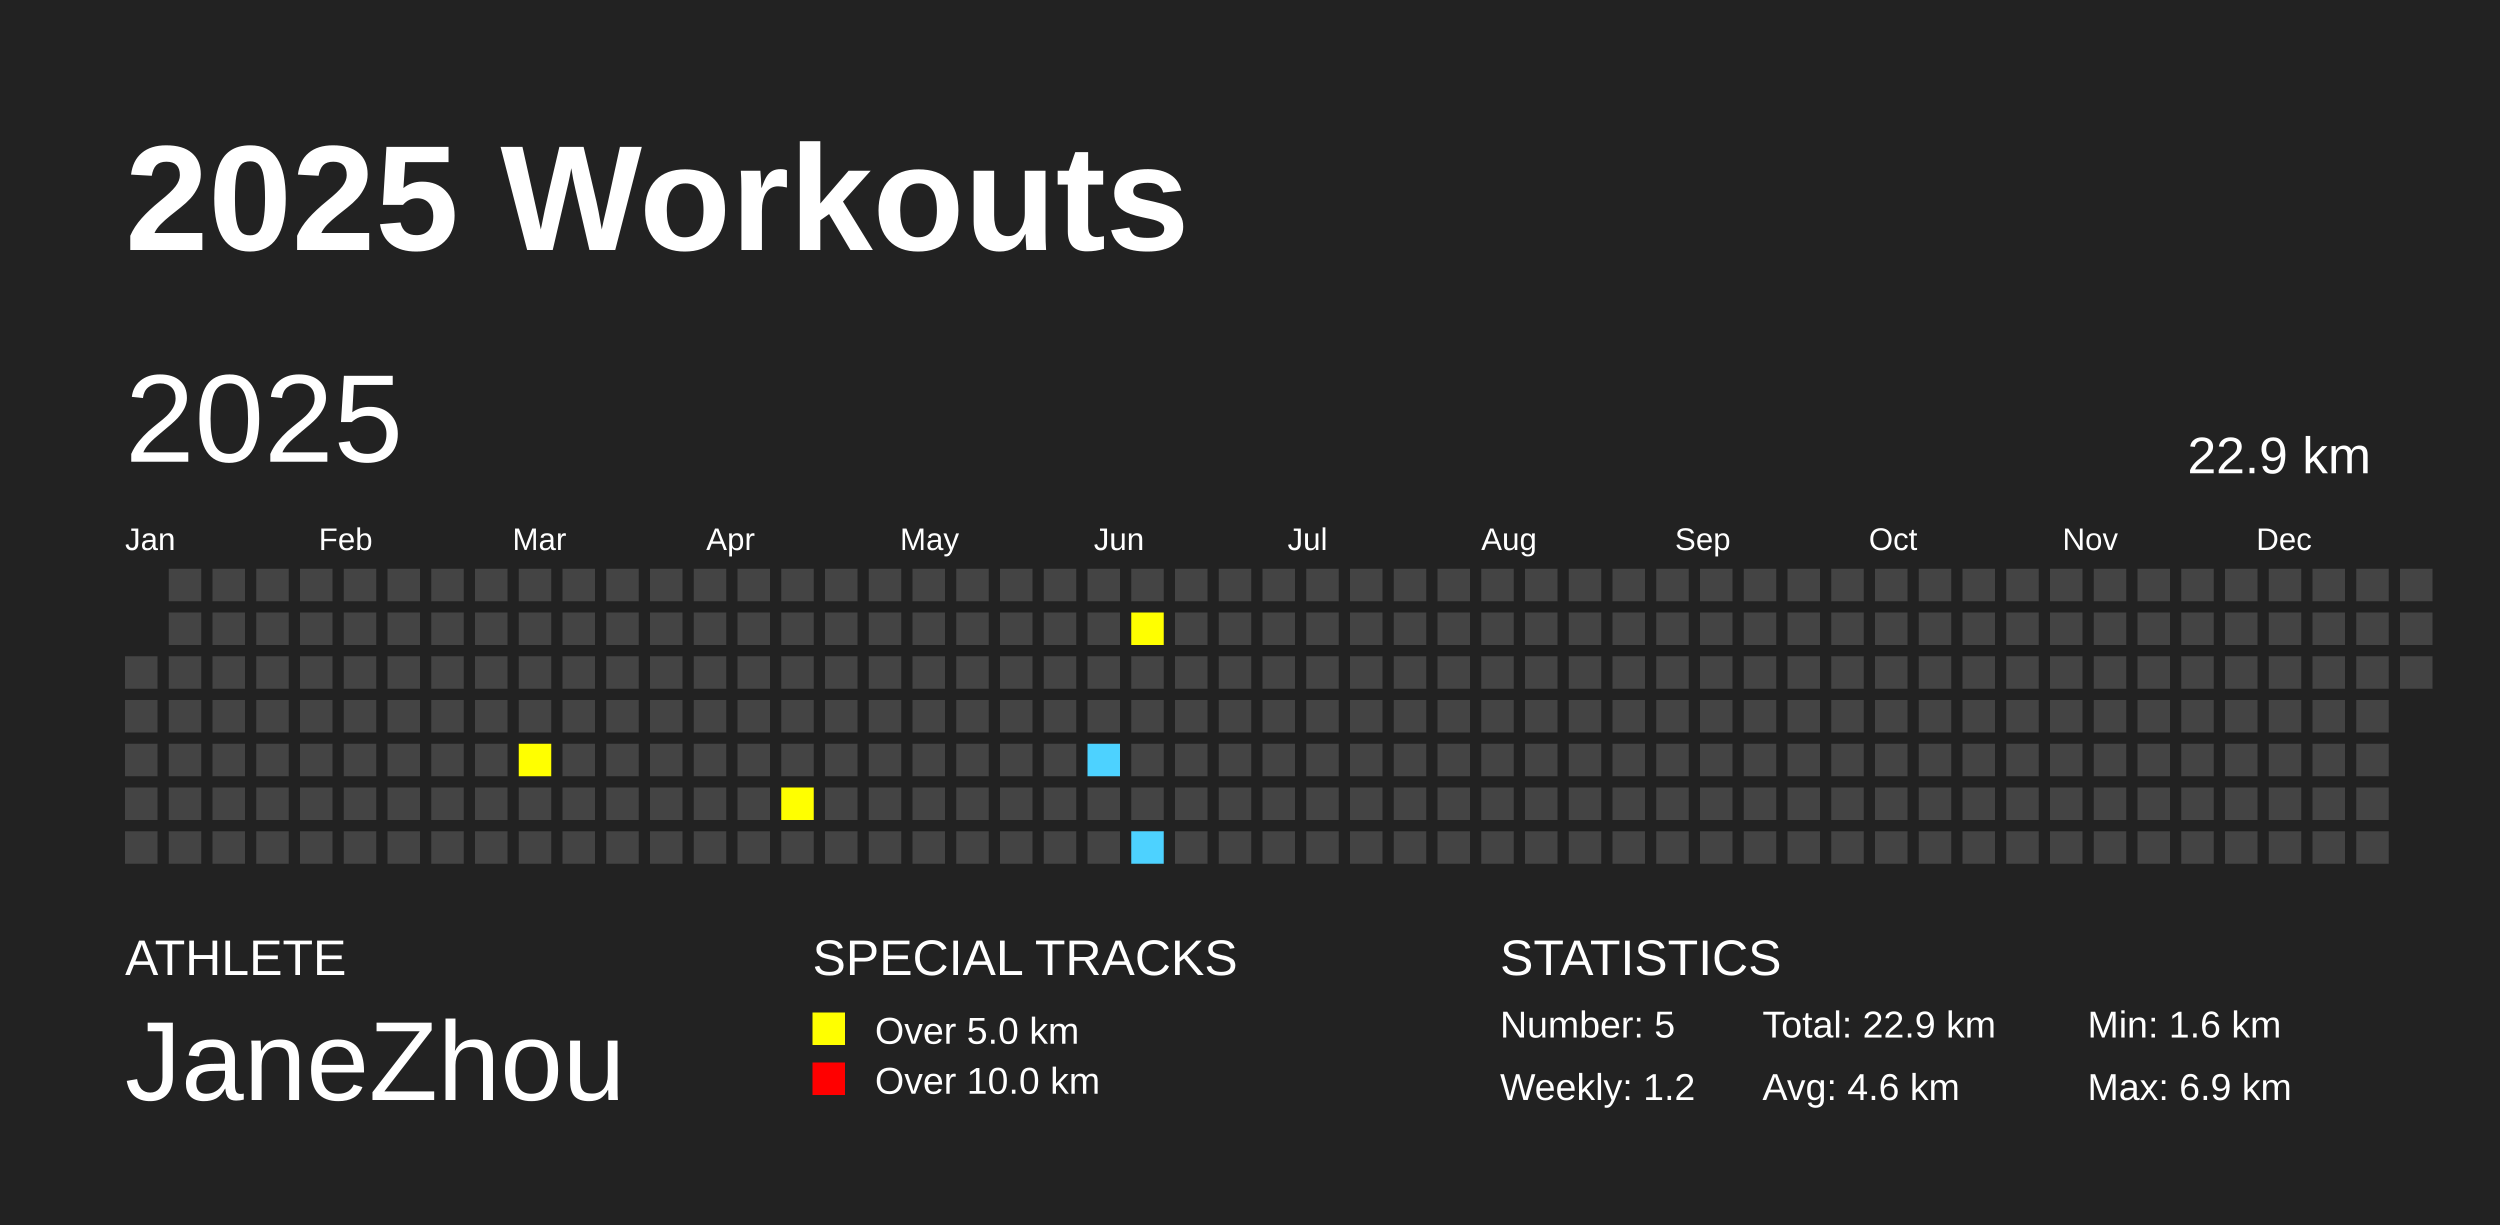
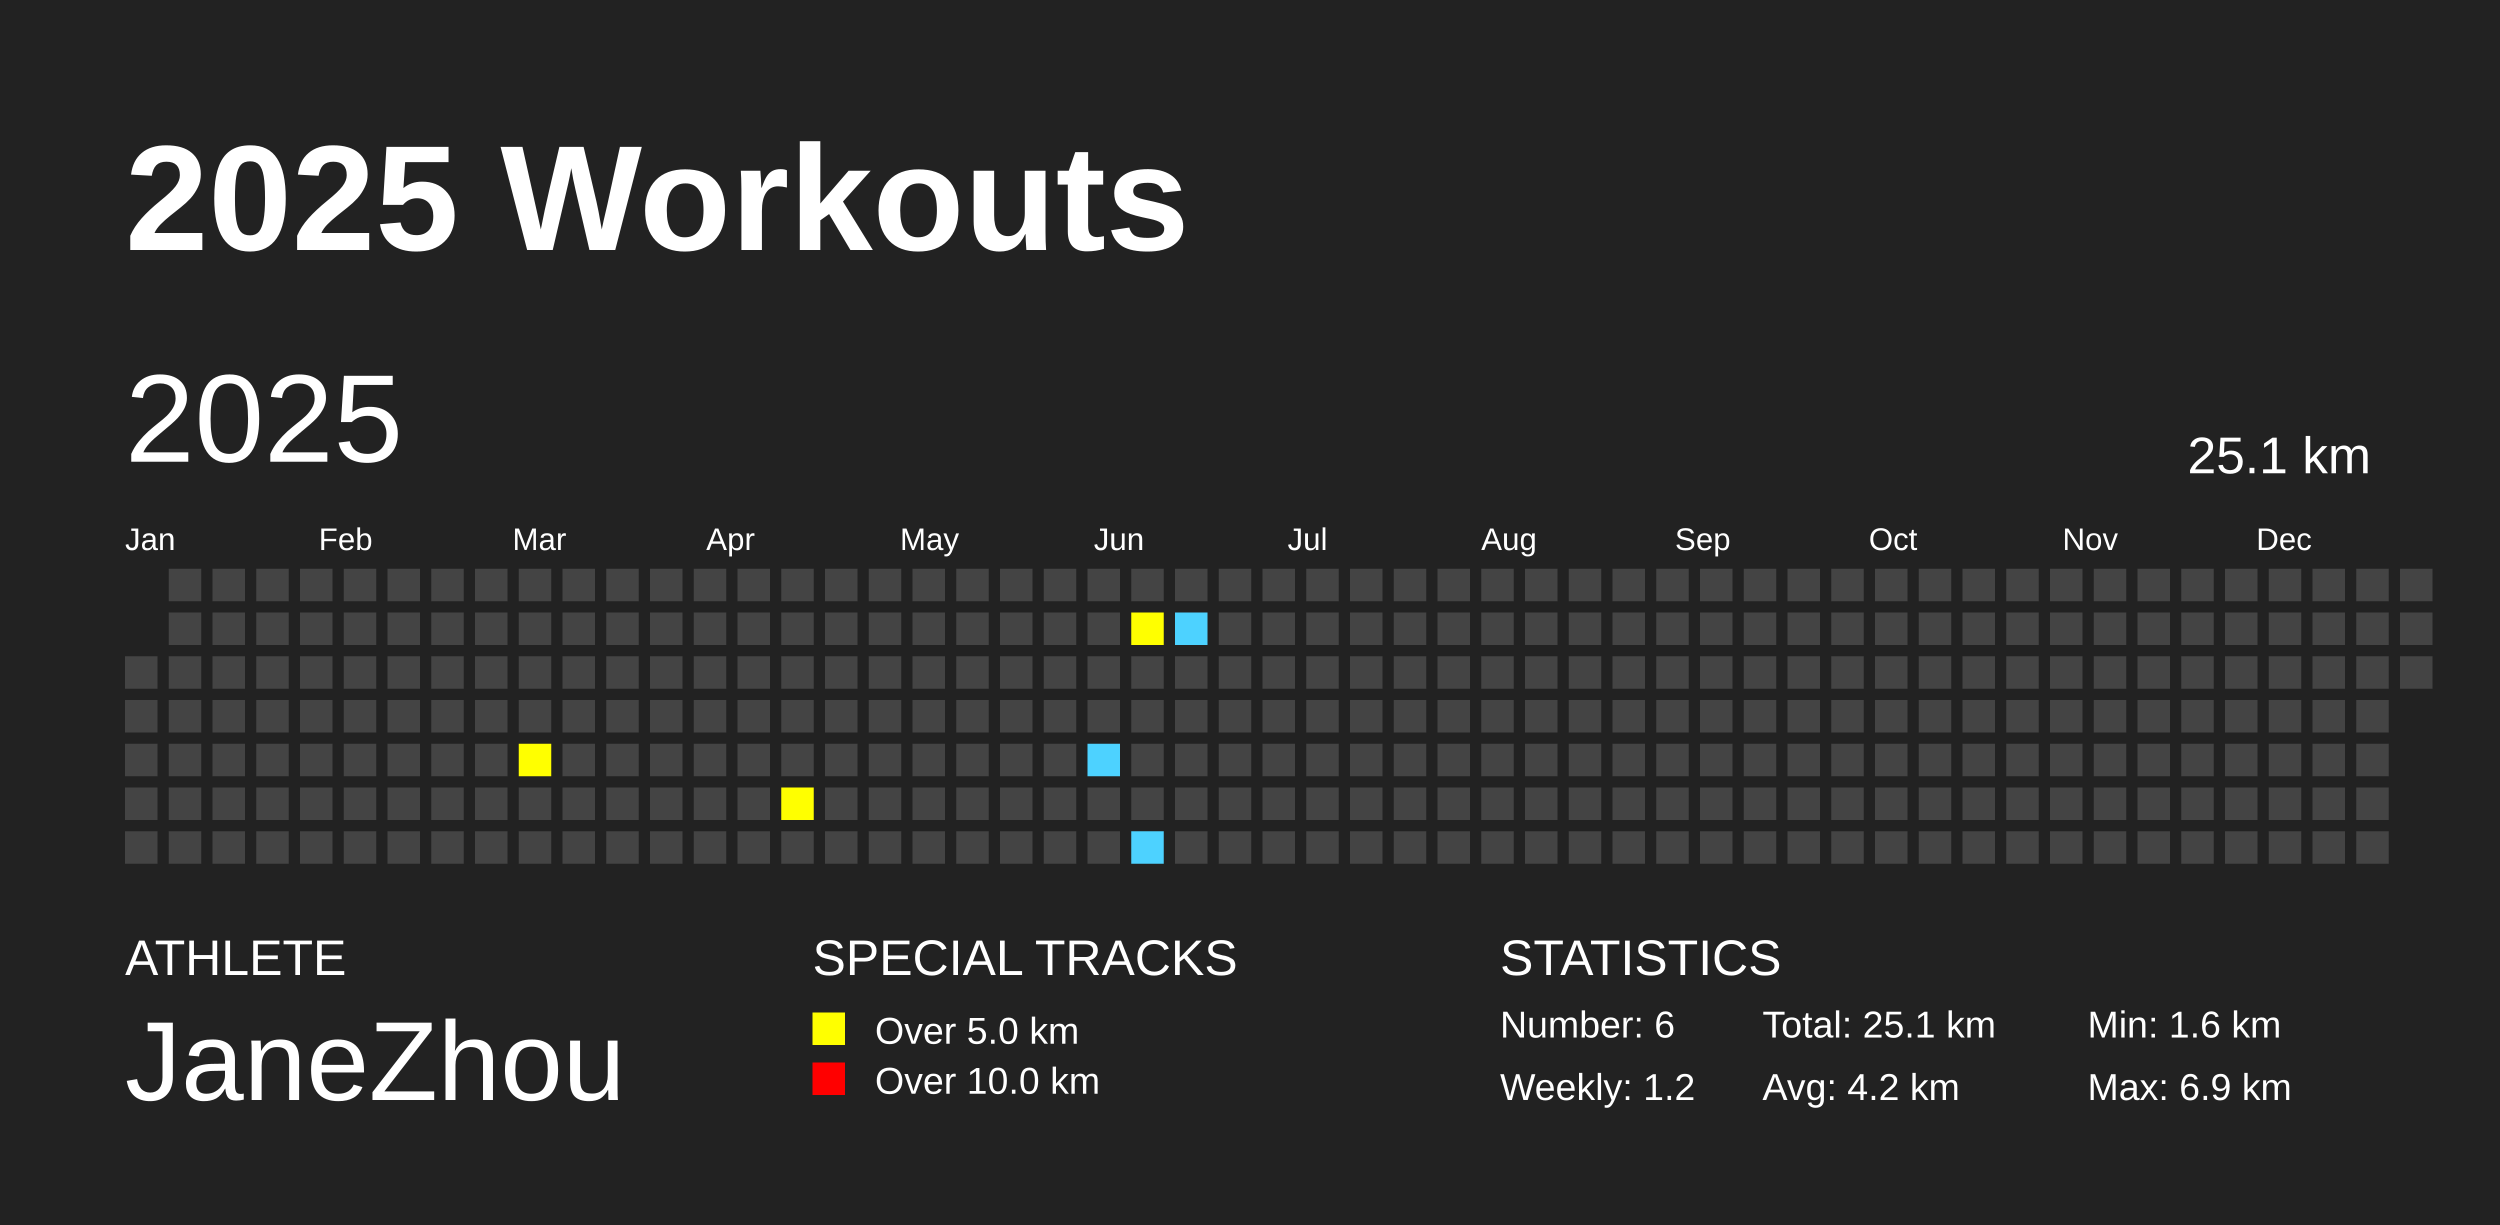
<svg xmlns="http://www.w3.org/2000/svg" baseProfile="full" height="98mm" version="1.1" viewBox="0,0,200,98" width="200mm">
  <defs />
  <rect fill="#222222" height="98" width="200" x="0" y="0" />
  <text fill="#FFFFFF" style="font-size:12px; font-family:Arial; font-weight:bold;" x="10" y="20">2025 Workouts</text>
  <text fill="#FFFFFF" style="font-size:4px; font-family:Arial" x="10" y="78">ATHLETE</text>
  <text fill="#FFFFFF" style="font-size:9px; font-family:Arial" x="10" y="88">JaneZhou</text>
  <text fill="#FFFFFF" style="font-size:4px; font-family:Arial" x="65" y="78">SPECIAL TRACKS</text>
  <rect fill="yellow" height="2.6" width="2.6" x="65" y="81" />
  <text fill="#FFFFFF" style="font-size:3px; font-family:Arial" x="70" y="83.5">Over 5.0 km</text>
  <rect fill="red" height="2.6" width="2.6" x="65" y="85" />
  <text fill="#FFFFFF" style="font-size:3px; font-family:Arial" x="70" y="87.5">Over 10.0 km</text>
  <text fill="#FFFFFF" style="font-size:4px; font-family:Arial" x="120" y="78">STATISTICS</text>
-   <text fill="#FFFFFF" style="font-size:3px; font-family:Arial" x="120" y="83">Number: 5</text>
+   <text fill="#FFFFFF" style="font-size:3px; font-family:Arial" x="120" y="83">Number: 6</text>
  <text fill="#FFFFFF" style="font-size:3px; font-family:Arial" x="120" y="88">Weekly: 1.2</text>
-   <text fill="#FFFFFF" style="font-size:3px; font-family:Arial" x="141" y="83">Total: 22.9 km</text>
-   <text fill="#FFFFFF" style="font-size:3px; font-family:Arial" x="141" y="88">Avg: 4.6 km</text>
+   <text fill="#FFFFFF" style="font-size:3px; font-family:Arial" x="141" y="83">Total: 25.1 km</text>
+   <text fill="#FFFFFF" style="font-size:3px; font-family:Arial" x="141" y="88">Avg: 4.2 km</text>
  <text fill="#FFFFFF" style="font-size:3px; font-family:Arial" x="167" y="83">Min: 1.6 km</text>
  <text fill="#FFFFFF" style="font-size:3px; font-family:Arial" x="167" y="88">Max: 6.9 km</text>
  <text dominant-baseline="hanging" fill="#FFFFFF" style="font-size:10.0px; font-family:Arial;" x="10" y="30">2025</text>
-   <text dominant-baseline="hanging" fill="#FFFFFF" style="font-size:4.125px; font-family:Arial;" x="175" y="35">22.9 km</text>
+   <text dominant-baseline="hanging" fill="#FFFFFF" style="font-size:4.125px; font-family:Arial;" x="175" y="35">25.1 km</text>
  <text fill="#FFFFFF" style="font-size:2.5px; font-family:Arial" x="10.0" y="44">Jan</text>
  <text fill="#FFFFFF" style="font-size:2.5px; font-family:Arial" x="25.5" y="44">Feb</text>
  <text fill="#FFFFFF" style="font-size:2.5px; font-family:Arial" x="41.0" y="44">Mar</text>
  <text fill="#FFFFFF" style="font-size:2.5px; font-family:Arial" x="56.5" y="44">Apr</text>
  <text fill="#FFFFFF" style="font-size:2.5px; font-family:Arial" x="72.0" y="44">May</text>
  <text fill="#FFFFFF" style="font-size:2.5px; font-family:Arial" x="87.5" y="44">Jun</text>
  <text fill="#FFFFFF" style="font-size:2.5px; font-family:Arial" x="103.0" y="44">Jul</text>
  <text fill="#FFFFFF" style="font-size:2.5px; font-family:Arial" x="118.5" y="44">Aug</text>
  <text fill="#FFFFFF" style="font-size:2.5px; font-family:Arial" x="134.0" y="44">Sep</text>
  <text fill="#FFFFFF" style="font-size:2.5px; font-family:Arial" x="149.5" y="44">Oct</text>
  <text fill="#FFFFFF" style="font-size:2.5px; font-family:Arial" x="165.0" y="44">Nov</text>
  <text fill="#FFFFFF" style="font-size:2.5px; font-family:Arial" x="180.5" y="44">Dec</text>
  <rect fill="#444444" height="2.6" width="2.6" x="10.0" y="52.5" />
  <rect fill="#444444" height="2.6" width="2.6" x="10.0" y="56.0" />
  <rect fill="#444444" height="2.6" width="2.6" x="10.0" y="59.5" />
  <rect fill="#444444" height="2.6" width="2.6" x="10.0" y="63.0" />
  <rect fill="#444444" height="2.6" width="2.6" x="10.0" y="66.5" />
  <rect fill="#444444" height="2.6" width="2.6" x="13.5" y="45.5" />
  <rect fill="#444444" height="2.6" width="2.6" x="13.5" y="49.0" />
  <rect fill="#444444" height="2.6" width="2.6" x="13.5" y="52.5" />
  <rect fill="#444444" height="2.6" width="2.6" x="13.5" y="56.0" />
  <rect fill="#444444" height="2.6" width="2.6" x="13.5" y="59.5" />
  <rect fill="#444444" height="2.6" width="2.6" x="13.5" y="63.0" />
  <rect fill="#444444" height="2.6" width="2.6" x="13.5" y="66.5" />
  <rect fill="#444444" height="2.6" width="2.6" x="17.0" y="45.5" />
  <rect fill="#444444" height="2.6" width="2.6" x="17.0" y="49.0" />
  <rect fill="#444444" height="2.6" width="2.6" x="17.0" y="52.5" />
  <rect fill="#444444" height="2.6" width="2.6" x="17.0" y="56.0" />
  <rect fill="#444444" height="2.6" width="2.6" x="17.0" y="59.5" />
  <rect fill="#444444" height="2.6" width="2.6" x="17.0" y="63.0" />
  <rect fill="#444444" height="2.6" width="2.6" x="17.0" y="66.5" />
  <rect fill="#444444" height="2.6" width="2.6" x="20.5" y="45.5" />
  <rect fill="#444444" height="2.6" width="2.6" x="20.5" y="49.0" />
  <rect fill="#444444" height="2.6" width="2.6" x="20.5" y="52.5" />
  <rect fill="#444444" height="2.6" width="2.6" x="20.5" y="56.0" />
  <rect fill="#444444" height="2.6" width="2.6" x="20.5" y="59.5" />
  <rect fill="#444444" height="2.6" width="2.6" x="20.5" y="63.0" />
  <rect fill="#444444" height="2.6" width="2.6" x="20.5" y="66.5" />
  <rect fill="#444444" height="2.6" width="2.6" x="24.0" y="45.5" />
  <rect fill="#444444" height="2.6" width="2.6" x="24.0" y="49.0" />
  <rect fill="#444444" height="2.6" width="2.6" x="24.0" y="52.5" />
  <rect fill="#444444" height="2.6" width="2.6" x="24.0" y="56.0" />
  <rect fill="#444444" height="2.6" width="2.6" x="24.0" y="59.5" />
  <rect fill="#444444" height="2.6" width="2.6" x="24.0" y="63.0" />
  <rect fill="#444444" height="2.6" width="2.6" x="24.0" y="66.5" />
  <rect fill="#444444" height="2.6" width="2.6" x="27.5" y="45.5" />
  <rect fill="#444444" height="2.6" width="2.6" x="27.5" y="49.0" />
  <rect fill="#444444" height="2.6" width="2.6" x="27.5" y="52.5" />
  <rect fill="#444444" height="2.6" width="2.6" x="27.5" y="56.0" />
  <rect fill="#444444" height="2.6" width="2.6" x="27.5" y="59.5" />
  <rect fill="#444444" height="2.6" width="2.6" x="27.5" y="63.0" />
  <rect fill="#444444" height="2.6" width="2.6" x="27.5" y="66.5" />
  <rect fill="#444444" height="2.6" width="2.6" x="31.0" y="45.5" />
  <rect fill="#444444" height="2.6" width="2.6" x="31.0" y="49.0" />
  <rect fill="#444444" height="2.6" width="2.6" x="31.0" y="52.5" />
  <rect fill="#444444" height="2.6" width="2.6" x="31.0" y="56.0" />
  <rect fill="#444444" height="2.6" width="2.6" x="31.0" y="59.5" />
  <rect fill="#444444" height="2.6" width="2.6" x="31.0" y="63.0" />
  <rect fill="#444444" height="2.6" width="2.6" x="31.0" y="66.5" />
  <rect fill="#444444" height="2.6" width="2.6" x="34.5" y="45.5" />
  <rect fill="#444444" height="2.6" width="2.6" x="34.5" y="49.0" />
  <rect fill="#444444" height="2.6" width="2.6" x="34.5" y="52.5" />
  <rect fill="#444444" height="2.6" width="2.6" x="34.5" y="56.0" />
  <rect fill="#444444" height="2.6" width="2.6" x="34.5" y="59.5" />
  <rect fill="#444444" height="2.6" width="2.6" x="34.5" y="63.0" />
  <rect fill="#444444" height="2.6" width="2.6" x="34.5" y="66.5" />
  <rect fill="#444444" height="2.6" width="2.6" x="38.0" y="45.5" />
  <rect fill="#444444" height="2.6" width="2.6" x="38.0" y="49.0" />
  <rect fill="#444444" height="2.6" width="2.6" x="38.0" y="52.5" />
  <rect fill="#444444" height="2.6" width="2.6" x="38.0" y="56.0" />
  <rect fill="#444444" height="2.6" width="2.6" x="38.0" y="59.5" />
  <rect fill="#444444" height="2.6" width="2.6" x="38.0" y="63.0" />
  <rect fill="#444444" height="2.6" width="2.6" x="38.0" y="66.5" />
  <rect fill="#444444" height="2.6" width="2.6" x="41.5" y="45.5" />
  <rect fill="#444444" height="2.6" width="2.6" x="41.5" y="49.0" />
  <rect fill="#444444" height="2.6" width="2.6" x="41.5" y="52.5" />
  <rect fill="#444444" height="2.6" width="2.6" x="41.5" y="56.0" />
  <rect fill="yellow" height="2.6" width="2.6" x="41.5" y="59.5" />
  <rect fill="#444444" height="2.6" width="2.6" x="41.5" y="63.0" />
  <rect fill="#444444" height="2.6" width="2.6" x="41.5" y="66.5" />
  <rect fill="#444444" height="2.6" width="2.6" x="45.0" y="45.5" />
  <rect fill="#444444" height="2.6" width="2.6" x="45.0" y="49.0" />
  <rect fill="#444444" height="2.6" width="2.6" x="45.0" y="52.5" />
  <rect fill="#444444" height="2.6" width="2.6" x="45.0" y="56.0" />
  <rect fill="#444444" height="2.6" width="2.6" x="45.0" y="59.5" />
  <rect fill="#444444" height="2.6" width="2.6" x="45.0" y="63.0" />
  <rect fill="#444444" height="2.6" width="2.6" x="45.0" y="66.5" />
  <rect fill="#444444" height="2.6" width="2.6" x="48.5" y="45.5" />
  <rect fill="#444444" height="2.6" width="2.6" x="48.5" y="49.0" />
  <rect fill="#444444" height="2.6" width="2.6" x="48.5" y="52.5" />
  <rect fill="#444444" height="2.6" width="2.6" x="48.5" y="56.0" />
  <rect fill="#444444" height="2.6" width="2.6" x="48.5" y="59.5" />
  <rect fill="#444444" height="2.6" width="2.6" x="48.5" y="63.0" />
  <rect fill="#444444" height="2.6" width="2.6" x="48.5" y="66.5" />
  <rect fill="#444444" height="2.6" width="2.6" x="52.0" y="45.5" />
  <rect fill="#444444" height="2.6" width="2.6" x="52.0" y="49.0" />
  <rect fill="#444444" height="2.6" width="2.6" x="52.0" y="52.5" />
  <rect fill="#444444" height="2.6" width="2.6" x="52.0" y="56.0" />
  <rect fill="#444444" height="2.6" width="2.6" x="52.0" y="59.5" />
  <rect fill="#444444" height="2.6" width="2.6" x="52.0" y="63.0" />
  <rect fill="#444444" height="2.6" width="2.6" x="52.0" y="66.5" />
  <rect fill="#444444" height="2.6" width="2.6" x="55.5" y="45.5" />
  <rect fill="#444444" height="2.6" width="2.6" x="55.5" y="49.0" />
  <rect fill="#444444" height="2.6" width="2.6" x="55.5" y="52.5" />
  <rect fill="#444444" height="2.6" width="2.6" x="55.5" y="56.0" />
  <rect fill="#444444" height="2.6" width="2.6" x="55.5" y="59.5" />
  <rect fill="#444444" height="2.6" width="2.6" x="55.5" y="63.0" />
  <rect fill="#444444" height="2.6" width="2.6" x="55.5" y="66.5" />
  <rect fill="#444444" height="2.6" width="2.6" x="59.0" y="45.5" />
  <rect fill="#444444" height="2.6" width="2.6" x="59.0" y="49.0" />
  <rect fill="#444444" height="2.6" width="2.6" x="59.0" y="52.5" />
  <rect fill="#444444" height="2.6" width="2.6" x="59.0" y="56.0" />
  <rect fill="#444444" height="2.6" width="2.6" x="59.0" y="59.5" />
  <rect fill="#444444" height="2.6" width="2.6" x="59.0" y="63.0" />
  <rect fill="#444444" height="2.6" width="2.6" x="59.0" y="66.5" />
  <rect fill="#444444" height="2.6" width="2.6" x="62.5" y="45.5" />
  <rect fill="#444444" height="2.6" width="2.6" x="62.5" y="49.0" />
  <rect fill="#444444" height="2.6" width="2.6" x="62.5" y="52.5" />
  <rect fill="#444444" height="2.6" width="2.6" x="62.5" y="56.0" />
  <rect fill="#444444" height="2.6" width="2.6" x="62.5" y="59.5" />
  <rect fill="yellow" height="2.6" width="2.6" x="62.5" y="63.0" />
  <rect fill="#444444" height="2.6" width="2.6" x="62.5" y="66.5" />
  <rect fill="#444444" height="2.6" width="2.6" x="66.0" y="45.5" />
  <rect fill="#444444" height="2.6" width="2.6" x="66.0" y="49.0" />
  <rect fill="#444444" height="2.6" width="2.6" x="66.0" y="52.5" />
  <rect fill="#444444" height="2.6" width="2.6" x="66.0" y="56.0" />
  <rect fill="#444444" height="2.6" width="2.6" x="66.0" y="59.5" />
  <rect fill="#444444" height="2.6" width="2.6" x="66.0" y="63.0" />
  <rect fill="#444444" height="2.6" width="2.6" x="66.0" y="66.5" />
  <rect fill="#444444" height="2.6" width="2.6" x="69.5" y="45.5" />
  <rect fill="#444444" height="2.6" width="2.6" x="69.5" y="49.0" />
  <rect fill="#444444" height="2.6" width="2.6" x="69.5" y="52.5" />
  <rect fill="#444444" height="2.6" width="2.6" x="69.5" y="56.0" />
  <rect fill="#444444" height="2.6" width="2.6" x="69.5" y="59.5" />
  <rect fill="#444444" height="2.6" width="2.6" x="69.5" y="63.0" />
  <rect fill="#444444" height="2.6" width="2.6" x="69.5" y="66.5" />
  <rect fill="#444444" height="2.6" width="2.6" x="73.0" y="45.5" />
  <rect fill="#444444" height="2.6" width="2.6" x="73.0" y="49.0" />
  <rect fill="#444444" height="2.6" width="2.6" x="73.0" y="52.5" />
  <rect fill="#444444" height="2.6" width="2.6" x="73.0" y="56.0" />
  <rect fill="#444444" height="2.6" width="2.6" x="73.0" y="59.5" />
  <rect fill="#444444" height="2.6" width="2.6" x="73.0" y="63.0" />
  <rect fill="#444444" height="2.6" width="2.6" x="73.0" y="66.5" />
  <rect fill="#444444" height="2.6" width="2.6" x="76.5" y="45.5" />
  <rect fill="#444444" height="2.6" width="2.6" x="76.5" y="49.0" />
  <rect fill="#444444" height="2.6" width="2.6" x="76.5" y="52.5" />
  <rect fill="#444444" height="2.6" width="2.6" x="76.5" y="56.0" />
  <rect fill="#444444" height="2.6" width="2.6" x="76.5" y="59.5" />
  <rect fill="#444444" height="2.6" width="2.6" x="76.5" y="63.0" />
  <rect fill="#444444" height="2.6" width="2.6" x="76.5" y="66.5" />
  <rect fill="#444444" height="2.6" width="2.6" x="80.0" y="45.5" />
  <rect fill="#444444" height="2.6" width="2.6" x="80.0" y="49.0" />
  <rect fill="#444444" height="2.6" width="2.6" x="80.0" y="52.5" />
  <rect fill="#444444" height="2.6" width="2.6" x="80.0" y="56.0" />
  <rect fill="#444444" height="2.6" width="2.6" x="80.0" y="59.5" />
  <rect fill="#444444" height="2.6" width="2.6" x="80.0" y="63.0" />
  <rect fill="#444444" height="2.6" width="2.6" x="80.0" y="66.5" />
  <rect fill="#444444" height="2.6" width="2.6" x="83.5" y="45.5" />
  <rect fill="#444444" height="2.6" width="2.6" x="83.5" y="49.0" />
  <rect fill="#444444" height="2.6" width="2.6" x="83.5" y="52.5" />
  <rect fill="#444444" height="2.6" width="2.6" x="83.5" y="56.0" />
  <rect fill="#444444" height="2.6" width="2.6" x="83.5" y="59.5" />
  <rect fill="#444444" height="2.6" width="2.6" x="83.5" y="63.0" />
  <rect fill="#444444" height="2.6" width="2.6" x="83.5" y="66.5" />
  <rect fill="#444444" height="2.6" width="2.6" x="87.0" y="45.5" />
  <rect fill="#444444" height="2.6" width="2.6" x="87.0" y="49.0" />
  <rect fill="#444444" height="2.6" width="2.6" x="87.0" y="52.5" />
  <rect fill="#444444" height="2.6" width="2.6" x="87.0" y="56.0" />
  <rect fill="#4DD2FF" height="2.6" width="2.6" x="87.0" y="59.5" />
  <rect fill="#444444" height="2.6" width="2.6" x="87.0" y="63.0" />
  <rect fill="#444444" height="2.6" width="2.6" x="87.0" y="66.5" />
  <rect fill="#444444" height="2.6" width="2.6" x="90.5" y="45.5" />
  <rect fill="yellow" height="2.6" width="2.6" x="90.5" y="49.0" />
  <rect fill="#444444" height="2.6" width="2.6" x="90.5" y="52.5" />
  <rect fill="#444444" height="2.6" width="2.6" x="90.5" y="56.0" />
  <rect fill="#444444" height="2.6" width="2.6" x="90.5" y="59.5" />
  <rect fill="#444444" height="2.6" width="2.6" x="90.5" y="63.0" />
  <rect fill="#4DD2FF" height="2.6" width="2.6" x="90.5" y="66.5" />
  <rect fill="#444444" height="2.6" width="2.6" x="94.0" y="45.5" />
-   <rect fill="#444444" height="2.6" width="2.6" x="94.0" y="49.0" />
+   <rect fill="#4DD2FF" height="2.6" width="2.6" x="94.0" y="49.0" />
  <rect fill="#444444" height="2.6" width="2.6" x="94.0" y="52.5" />
  <rect fill="#444444" height="2.6" width="2.6" x="94.0" y="56.0" />
  <rect fill="#444444" height="2.6" width="2.6" x="94.0" y="59.5" />
  <rect fill="#444444" height="2.6" width="2.6" x="94.0" y="63.0" />
  <rect fill="#444444" height="2.6" width="2.6" x="94.0" y="66.5" />
  <rect fill="#444444" height="2.6" width="2.6" x="97.5" y="45.5" />
  <rect fill="#444444" height="2.6" width="2.6" x="97.5" y="49.0" />
  <rect fill="#444444" height="2.6" width="2.6" x="97.5" y="52.5" />
  <rect fill="#444444" height="2.6" width="2.6" x="97.5" y="56.0" />
  <rect fill="#444444" height="2.6" width="2.6" x="97.5" y="59.5" />
  <rect fill="#444444" height="2.6" width="2.6" x="97.5" y="63.0" />
  <rect fill="#444444" height="2.6" width="2.6" x="97.5" y="66.5" />
  <rect fill="#444444" height="2.6" width="2.6" x="101.0" y="45.5" />
  <rect fill="#444444" height="2.6" width="2.6" x="101.0" y="49.0" />
  <rect fill="#444444" height="2.6" width="2.6" x="101.0" y="52.5" />
  <rect fill="#444444" height="2.6" width="2.6" x="101.0" y="56.0" />
  <rect fill="#444444" height="2.6" width="2.6" x="101.0" y="59.5" />
  <rect fill="#444444" height="2.6" width="2.6" x="101.0" y="63.0" />
  <rect fill="#444444" height="2.6" width="2.6" x="101.0" y="66.5" />
  <rect fill="#444444" height="2.6" width="2.6" x="104.5" y="45.5" />
  <rect fill="#444444" height="2.6" width="2.6" x="104.5" y="49.0" />
  <rect fill="#444444" height="2.6" width="2.6" x="104.5" y="52.5" />
  <rect fill="#444444" height="2.6" width="2.6" x="104.5" y="56.0" />
  <rect fill="#444444" height="2.6" width="2.6" x="104.5" y="59.5" />
  <rect fill="#444444" height="2.6" width="2.6" x="104.5" y="63.0" />
  <rect fill="#444444" height="2.6" width="2.6" x="104.5" y="66.5" />
  <rect fill="#444444" height="2.6" width="2.6" x="108.0" y="45.5" />
  <rect fill="#444444" height="2.6" width="2.6" x="108.0" y="49.0" />
  <rect fill="#444444" height="2.6" width="2.6" x="108.0" y="52.5" />
  <rect fill="#444444" height="2.6" width="2.6" x="108.0" y="56.0" />
  <rect fill="#444444" height="2.6" width="2.6" x="108.0" y="59.5" />
  <rect fill="#444444" height="2.6" width="2.6" x="108.0" y="63.0" />
  <rect fill="#444444" height="2.6" width="2.6" x="108.0" y="66.5" />
  <rect fill="#444444" height="2.6" width="2.6" x="111.5" y="45.5" />
  <rect fill="#444444" height="2.6" width="2.6" x="111.5" y="49.0" />
  <rect fill="#444444" height="2.6" width="2.6" x="111.5" y="52.5" />
  <rect fill="#444444" height="2.6" width="2.6" x="111.5" y="56.0" />
  <rect fill="#444444" height="2.6" width="2.6" x="111.5" y="59.5" />
  <rect fill="#444444" height="2.6" width="2.6" x="111.5" y="63.0" />
  <rect fill="#444444" height="2.6" width="2.6" x="111.5" y="66.5" />
  <rect fill="#444444" height="2.6" width="2.6" x="115.0" y="45.5" />
  <rect fill="#444444" height="2.6" width="2.6" x="115.0" y="49.0" />
  <rect fill="#444444" height="2.6" width="2.6" x="115.0" y="52.5" />
  <rect fill="#444444" height="2.6" width="2.6" x="115.0" y="56.0" />
  <rect fill="#444444" height="2.6" width="2.6" x="115.0" y="59.5" />
  <rect fill="#444444" height="2.6" width="2.6" x="115.0" y="63.0" />
  <rect fill="#444444" height="2.6" width="2.6" x="115.0" y="66.5" />
  <rect fill="#444444" height="2.6" width="2.6" x="118.5" y="45.5" />
  <rect fill="#444444" height="2.6" width="2.6" x="118.5" y="49.0" />
  <rect fill="#444444" height="2.6" width="2.6" x="118.5" y="52.5" />
  <rect fill="#444444" height="2.6" width="2.6" x="118.5" y="56.0" />
  <rect fill="#444444" height="2.6" width="2.6" x="118.5" y="59.5" />
  <rect fill="#444444" height="2.6" width="2.6" x="118.5" y="63.0" />
  <rect fill="#444444" height="2.6" width="2.6" x="118.5" y="66.5" />
  <rect fill="#444444" height="2.6" width="2.6" x="122.0" y="45.5" />
  <rect fill="#444444" height="2.6" width="2.6" x="122.0" y="49.0" />
  <rect fill="#444444" height="2.6" width="2.6" x="122.0" y="52.5" />
  <rect fill="#444444" height="2.6" width="2.6" x="122.0" y="56.0" />
  <rect fill="#444444" height="2.6" width="2.6" x="122.0" y="59.5" />
  <rect fill="#444444" height="2.6" width="2.6" x="122.0" y="63.0" />
  <rect fill="#444444" height="2.6" width="2.6" x="122.0" y="66.5" />
  <rect fill="#444444" height="2.6" width="2.6" x="125.5" y="45.5" />
  <rect fill="#444444" height="2.6" width="2.6" x="125.5" y="49.0" />
  <rect fill="#444444" height="2.6" width="2.6" x="125.5" y="52.5" />
  <rect fill="#444444" height="2.6" width="2.6" x="125.5" y="56.0" />
  <rect fill="#444444" height="2.6" width="2.6" x="125.5" y="59.5" />
  <rect fill="#444444" height="2.6" width="2.6" x="125.5" y="63.0" />
  <rect fill="#444444" height="2.6" width="2.6" x="125.5" y="66.5" />
  <rect fill="#444444" height="2.6" width="2.6" x="129.0" y="45.5" />
  <rect fill="#444444" height="2.6" width="2.6" x="129.0" y="49.0" />
  <rect fill="#444444" height="2.6" width="2.6" x="129.0" y="52.5" />
  <rect fill="#444444" height="2.6" width="2.6" x="129.0" y="56.0" />
  <rect fill="#444444" height="2.6" width="2.6" x="129.0" y="59.5" />
  <rect fill="#444444" height="2.6" width="2.6" x="129.0" y="63.0" />
  <rect fill="#444444" height="2.6" width="2.6" x="129.0" y="66.5" />
  <rect fill="#444444" height="2.6" width="2.6" x="132.5" y="45.5" />
  <rect fill="#444444" height="2.6" width="2.6" x="132.5" y="49.0" />
  <rect fill="#444444" height="2.6" width="2.6" x="132.5" y="52.5" />
  <rect fill="#444444" height="2.6" width="2.6" x="132.5" y="56.0" />
  <rect fill="#444444" height="2.6" width="2.6" x="132.5" y="59.5" />
  <rect fill="#444444" height="2.6" width="2.6" x="132.5" y="63.0" />
  <rect fill="#444444" height="2.6" width="2.6" x="132.5" y="66.5" />
  <rect fill="#444444" height="2.6" width="2.6" x="136.0" y="45.5" />
  <rect fill="#444444" height="2.6" width="2.6" x="136.0" y="49.0" />
  <rect fill="#444444" height="2.6" width="2.6" x="136.0" y="52.5" />
  <rect fill="#444444" height="2.6" width="2.6" x="136.0" y="56.0" />
  <rect fill="#444444" height="2.6" width="2.6" x="136.0" y="59.5" />
  <rect fill="#444444" height="2.6" width="2.6" x="136.0" y="63.0" />
  <rect fill="#444444" height="2.6" width="2.6" x="136.0" y="66.5" />
  <rect fill="#444444" height="2.6" width="2.6" x="139.5" y="45.5" />
  <rect fill="#444444" height="2.6" width="2.6" x="139.5" y="49.0" />
  <rect fill="#444444" height="2.6" width="2.6" x="139.5" y="52.5" />
  <rect fill="#444444" height="2.6" width="2.6" x="139.5" y="56.0" />
  <rect fill="#444444" height="2.6" width="2.6" x="139.5" y="59.5" />
  <rect fill="#444444" height="2.6" width="2.6" x="139.5" y="63.0" />
  <rect fill="#444444" height="2.6" width="2.6" x="139.5" y="66.5" />
  <rect fill="#444444" height="2.6" width="2.6" x="143.0" y="45.5" />
  <rect fill="#444444" height="2.6" width="2.6" x="143.0" y="49.0" />
  <rect fill="#444444" height="2.6" width="2.6" x="143.0" y="52.5" />
  <rect fill="#444444" height="2.6" width="2.6" x="143.0" y="56.0" />
  <rect fill="#444444" height="2.6" width="2.6" x="143.0" y="59.5" />
  <rect fill="#444444" height="2.6" width="2.6" x="143.0" y="63.0" />
  <rect fill="#444444" height="2.6" width="2.6" x="143.0" y="66.5" />
  <rect fill="#444444" height="2.6" width="2.6" x="146.5" y="45.5" />
  <rect fill="#444444" height="2.6" width="2.6" x="146.5" y="49.0" />
  <rect fill="#444444" height="2.6" width="2.6" x="146.5" y="52.5" />
  <rect fill="#444444" height="2.6" width="2.6" x="146.5" y="56.0" />
  <rect fill="#444444" height="2.6" width="2.6" x="146.5" y="59.5" />
  <rect fill="#444444" height="2.6" width="2.6" x="146.5" y="63.0" />
  <rect fill="#444444" height="2.6" width="2.6" x="146.5" y="66.5" />
  <rect fill="#444444" height="2.6" width="2.6" x="150.0" y="45.5" />
  <rect fill="#444444" height="2.6" width="2.6" x="150.0" y="49.0" />
  <rect fill="#444444" height="2.6" width="2.6" x="150.0" y="52.5" />
  <rect fill="#444444" height="2.6" width="2.6" x="150.0" y="56.0" />
  <rect fill="#444444" height="2.6" width="2.6" x="150.0" y="59.5" />
  <rect fill="#444444" height="2.6" width="2.6" x="150.0" y="63.0" />
  <rect fill="#444444" height="2.6" width="2.6" x="150.0" y="66.5" />
  <rect fill="#444444" height="2.6" width="2.6" x="153.5" y="45.5" />
  <rect fill="#444444" height="2.6" width="2.6" x="153.5" y="49.0" />
  <rect fill="#444444" height="2.6" width="2.6" x="153.5" y="52.5" />
  <rect fill="#444444" height="2.6" width="2.6" x="153.5" y="56.0" />
  <rect fill="#444444" height="2.6" width="2.6" x="153.5" y="59.5" />
  <rect fill="#444444" height="2.6" width="2.6" x="153.5" y="63.0" />
  <rect fill="#444444" height="2.6" width="2.6" x="153.5" y="66.5" />
  <rect fill="#444444" height="2.6" width="2.6" x="157.0" y="45.5" />
  <rect fill="#444444" height="2.6" width="2.6" x="157.0" y="49.0" />
  <rect fill="#444444" height="2.6" width="2.6" x="157.0" y="52.5" />
  <rect fill="#444444" height="2.6" width="2.6" x="157.0" y="56.0" />
  <rect fill="#444444" height="2.6" width="2.6" x="157.0" y="59.5" />
  <rect fill="#444444" height="2.6" width="2.6" x="157.0" y="63.0" />
  <rect fill="#444444" height="2.6" width="2.6" x="157.0" y="66.5" />
  <rect fill="#444444" height="2.6" width="2.6" x="160.5" y="45.5" />
  <rect fill="#444444" height="2.6" width="2.6" x="160.5" y="49.0" />
  <rect fill="#444444" height="2.6" width="2.6" x="160.5" y="52.5" />
  <rect fill="#444444" height="2.6" width="2.6" x="160.5" y="56.0" />
  <rect fill="#444444" height="2.6" width="2.6" x="160.5" y="59.5" />
  <rect fill="#444444" height="2.6" width="2.6" x="160.5" y="63.0" />
  <rect fill="#444444" height="2.6" width="2.6" x="160.5" y="66.5" />
  <rect fill="#444444" height="2.6" width="2.6" x="164.0" y="45.5" />
  <rect fill="#444444" height="2.6" width="2.6" x="164.0" y="49.0" />
  <rect fill="#444444" height="2.6" width="2.6" x="164.0" y="52.5" />
  <rect fill="#444444" height="2.6" width="2.6" x="164.0" y="56.0" />
  <rect fill="#444444" height="2.6" width="2.6" x="164.0" y="59.5" />
  <rect fill="#444444" height="2.6" width="2.6" x="164.0" y="63.0" />
  <rect fill="#444444" height="2.6" width="2.6" x="164.0" y="66.5" />
  <rect fill="#444444" height="2.6" width="2.6" x="167.5" y="45.5" />
  <rect fill="#444444" height="2.6" width="2.6" x="167.5" y="49.0" />
  <rect fill="#444444" height="2.6" width="2.6" x="167.5" y="52.5" />
  <rect fill="#444444" height="2.6" width="2.6" x="167.5" y="56.0" />
  <rect fill="#444444" height="2.6" width="2.6" x="167.5" y="59.5" />
  <rect fill="#444444" height="2.6" width="2.6" x="167.5" y="63.0" />
  <rect fill="#444444" height="2.6" width="2.6" x="167.5" y="66.5" />
  <rect fill="#444444" height="2.6" width="2.6" x="171.0" y="45.5" />
  <rect fill="#444444" height="2.6" width="2.6" x="171.0" y="49.0" />
  <rect fill="#444444" height="2.6" width="2.6" x="171.0" y="52.5" />
  <rect fill="#444444" height="2.6" width="2.6" x="171.0" y="56.0" />
  <rect fill="#444444" height="2.6" width="2.6" x="171.0" y="59.5" />
  <rect fill="#444444" height="2.6" width="2.6" x="171.0" y="63.0" />
  <rect fill="#444444" height="2.6" width="2.6" x="171.0" y="66.5" />
  <rect fill="#444444" height="2.6" width="2.6" x="174.5" y="45.5" />
  <rect fill="#444444" height="2.6" width="2.6" x="174.5" y="49.0" />
  <rect fill="#444444" height="2.6" width="2.6" x="174.5" y="52.5" />
  <rect fill="#444444" height="2.6" width="2.6" x="174.5" y="56.0" />
  <rect fill="#444444" height="2.6" width="2.6" x="174.5" y="59.5" />
  <rect fill="#444444" height="2.6" width="2.6" x="174.5" y="63.0" />
  <rect fill="#444444" height="2.6" width="2.6" x="174.5" y="66.5" />
  <rect fill="#444444" height="2.6" width="2.6" x="178.0" y="45.5" />
  <rect fill="#444444" height="2.6" width="2.6" x="178.0" y="49.0" />
  <rect fill="#444444" height="2.6" width="2.6" x="178.0" y="52.5" />
  <rect fill="#444444" height="2.6" width="2.6" x="178.0" y="56.0" />
  <rect fill="#444444" height="2.6" width="2.6" x="178.0" y="59.5" />
  <rect fill="#444444" height="2.6" width="2.6" x="178.0" y="63.0" />
  <rect fill="#444444" height="2.6" width="2.6" x="178.0" y="66.5" />
  <rect fill="#444444" height="2.6" width="2.6" x="181.5" y="45.5" />
  <rect fill="#444444" height="2.6" width="2.6" x="181.5" y="49.0" />
  <rect fill="#444444" height="2.6" width="2.6" x="181.5" y="52.5" />
  <rect fill="#444444" height="2.6" width="2.6" x="181.5" y="56.0" />
  <rect fill="#444444" height="2.6" width="2.6" x="181.5" y="59.5" />
  <rect fill="#444444" height="2.6" width="2.6" x="181.5" y="63.0" />
  <rect fill="#444444" height="2.6" width="2.6" x="181.5" y="66.5" />
  <rect fill="#444444" height="2.6" width="2.6" x="185.0" y="45.5" />
  <rect fill="#444444" height="2.6" width="2.6" x="185.0" y="49.0" />
  <rect fill="#444444" height="2.6" width="2.6" x="185.0" y="52.5" />
  <rect fill="#444444" height="2.6" width="2.6" x="185.0" y="56.0" />
  <rect fill="#444444" height="2.6" width="2.6" x="185.0" y="59.5" />
  <rect fill="#444444" height="2.6" width="2.6" x="185.0" y="63.0" />
  <rect fill="#444444" height="2.6" width="2.6" x="185.0" y="66.5" />
  <rect fill="#444444" height="2.6" width="2.6" x="188.5" y="45.5" />
  <rect fill="#444444" height="2.6" width="2.6" x="188.5" y="49.0" />
  <rect fill="#444444" height="2.6" width="2.6" x="188.5" y="52.5" />
  <rect fill="#444444" height="2.6" width="2.6" x="188.5" y="56.0" />
  <rect fill="#444444" height="2.6" width="2.6" x="188.5" y="59.5" />
  <rect fill="#444444" height="2.6" width="2.6" x="188.5" y="63.0" />
  <rect fill="#444444" height="2.6" width="2.6" x="188.5" y="66.5" />
  <rect fill="#444444" height="2.6" width="2.6" x="192.0" y="45.5" />
  <rect fill="#444444" height="2.6" width="2.6" x="192.0" y="49.0" />
  <rect fill="#444444" height="2.6" width="2.6" x="192.0" y="52.5" />
</svg>
